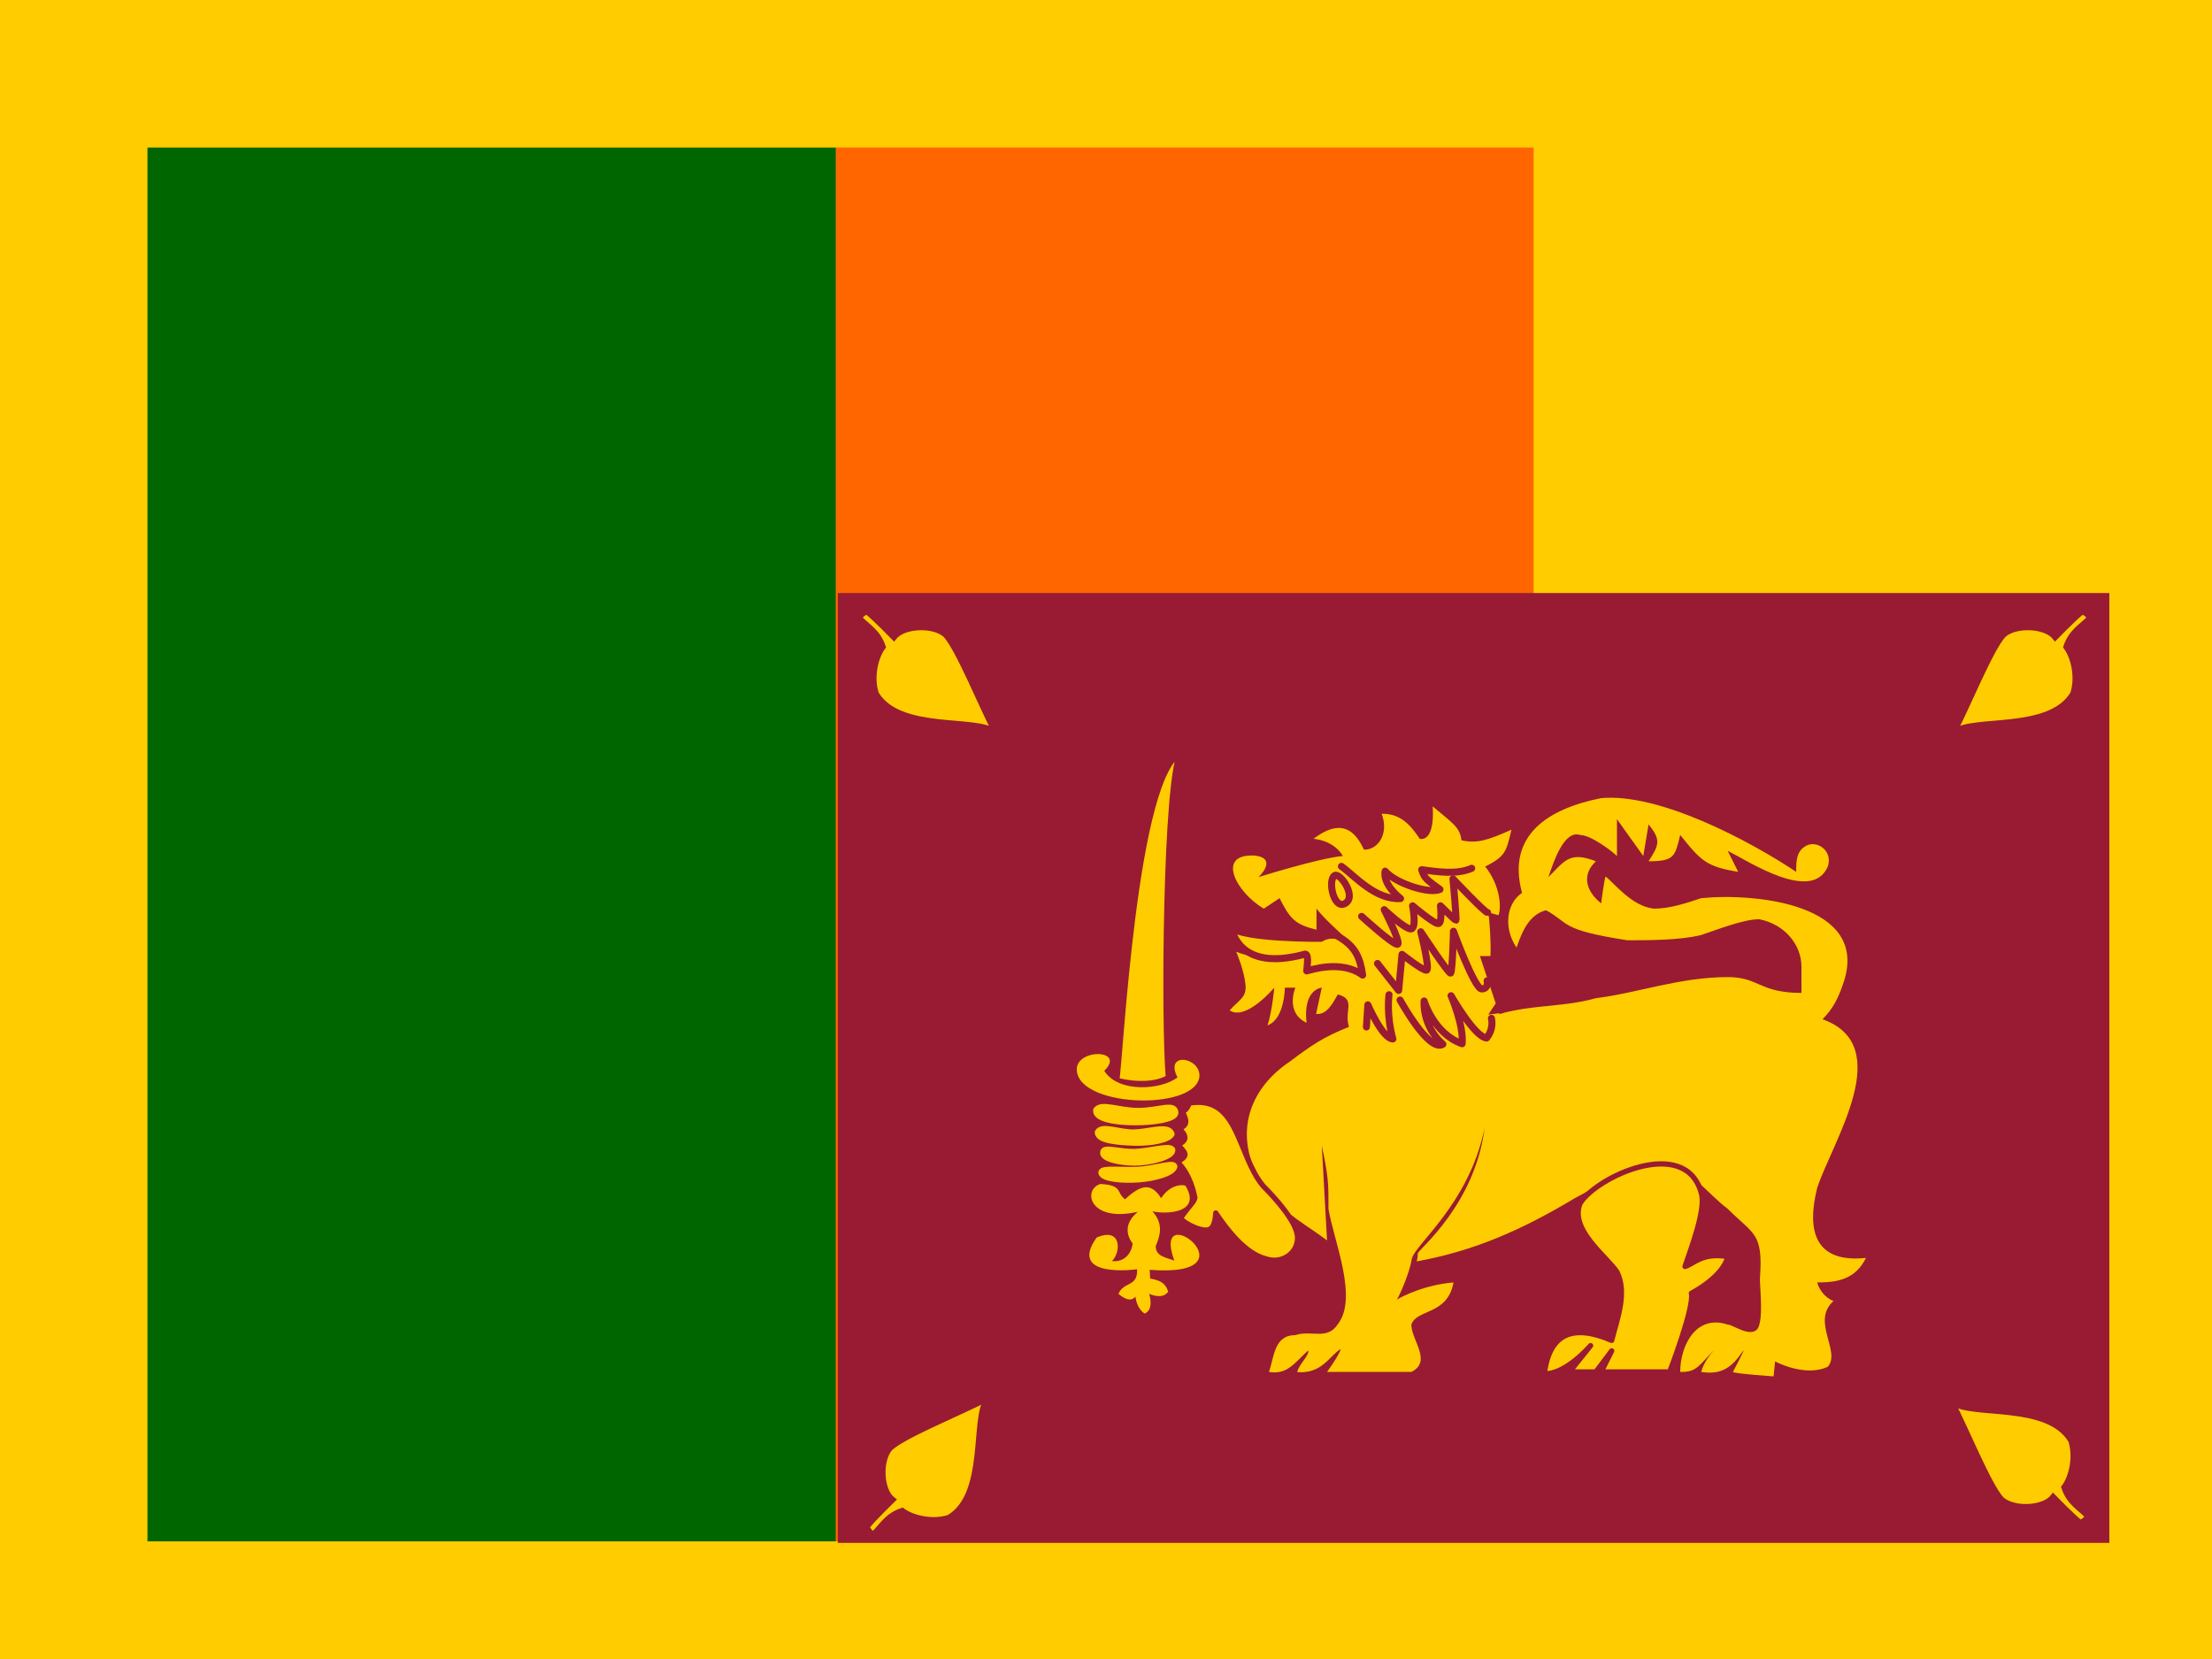
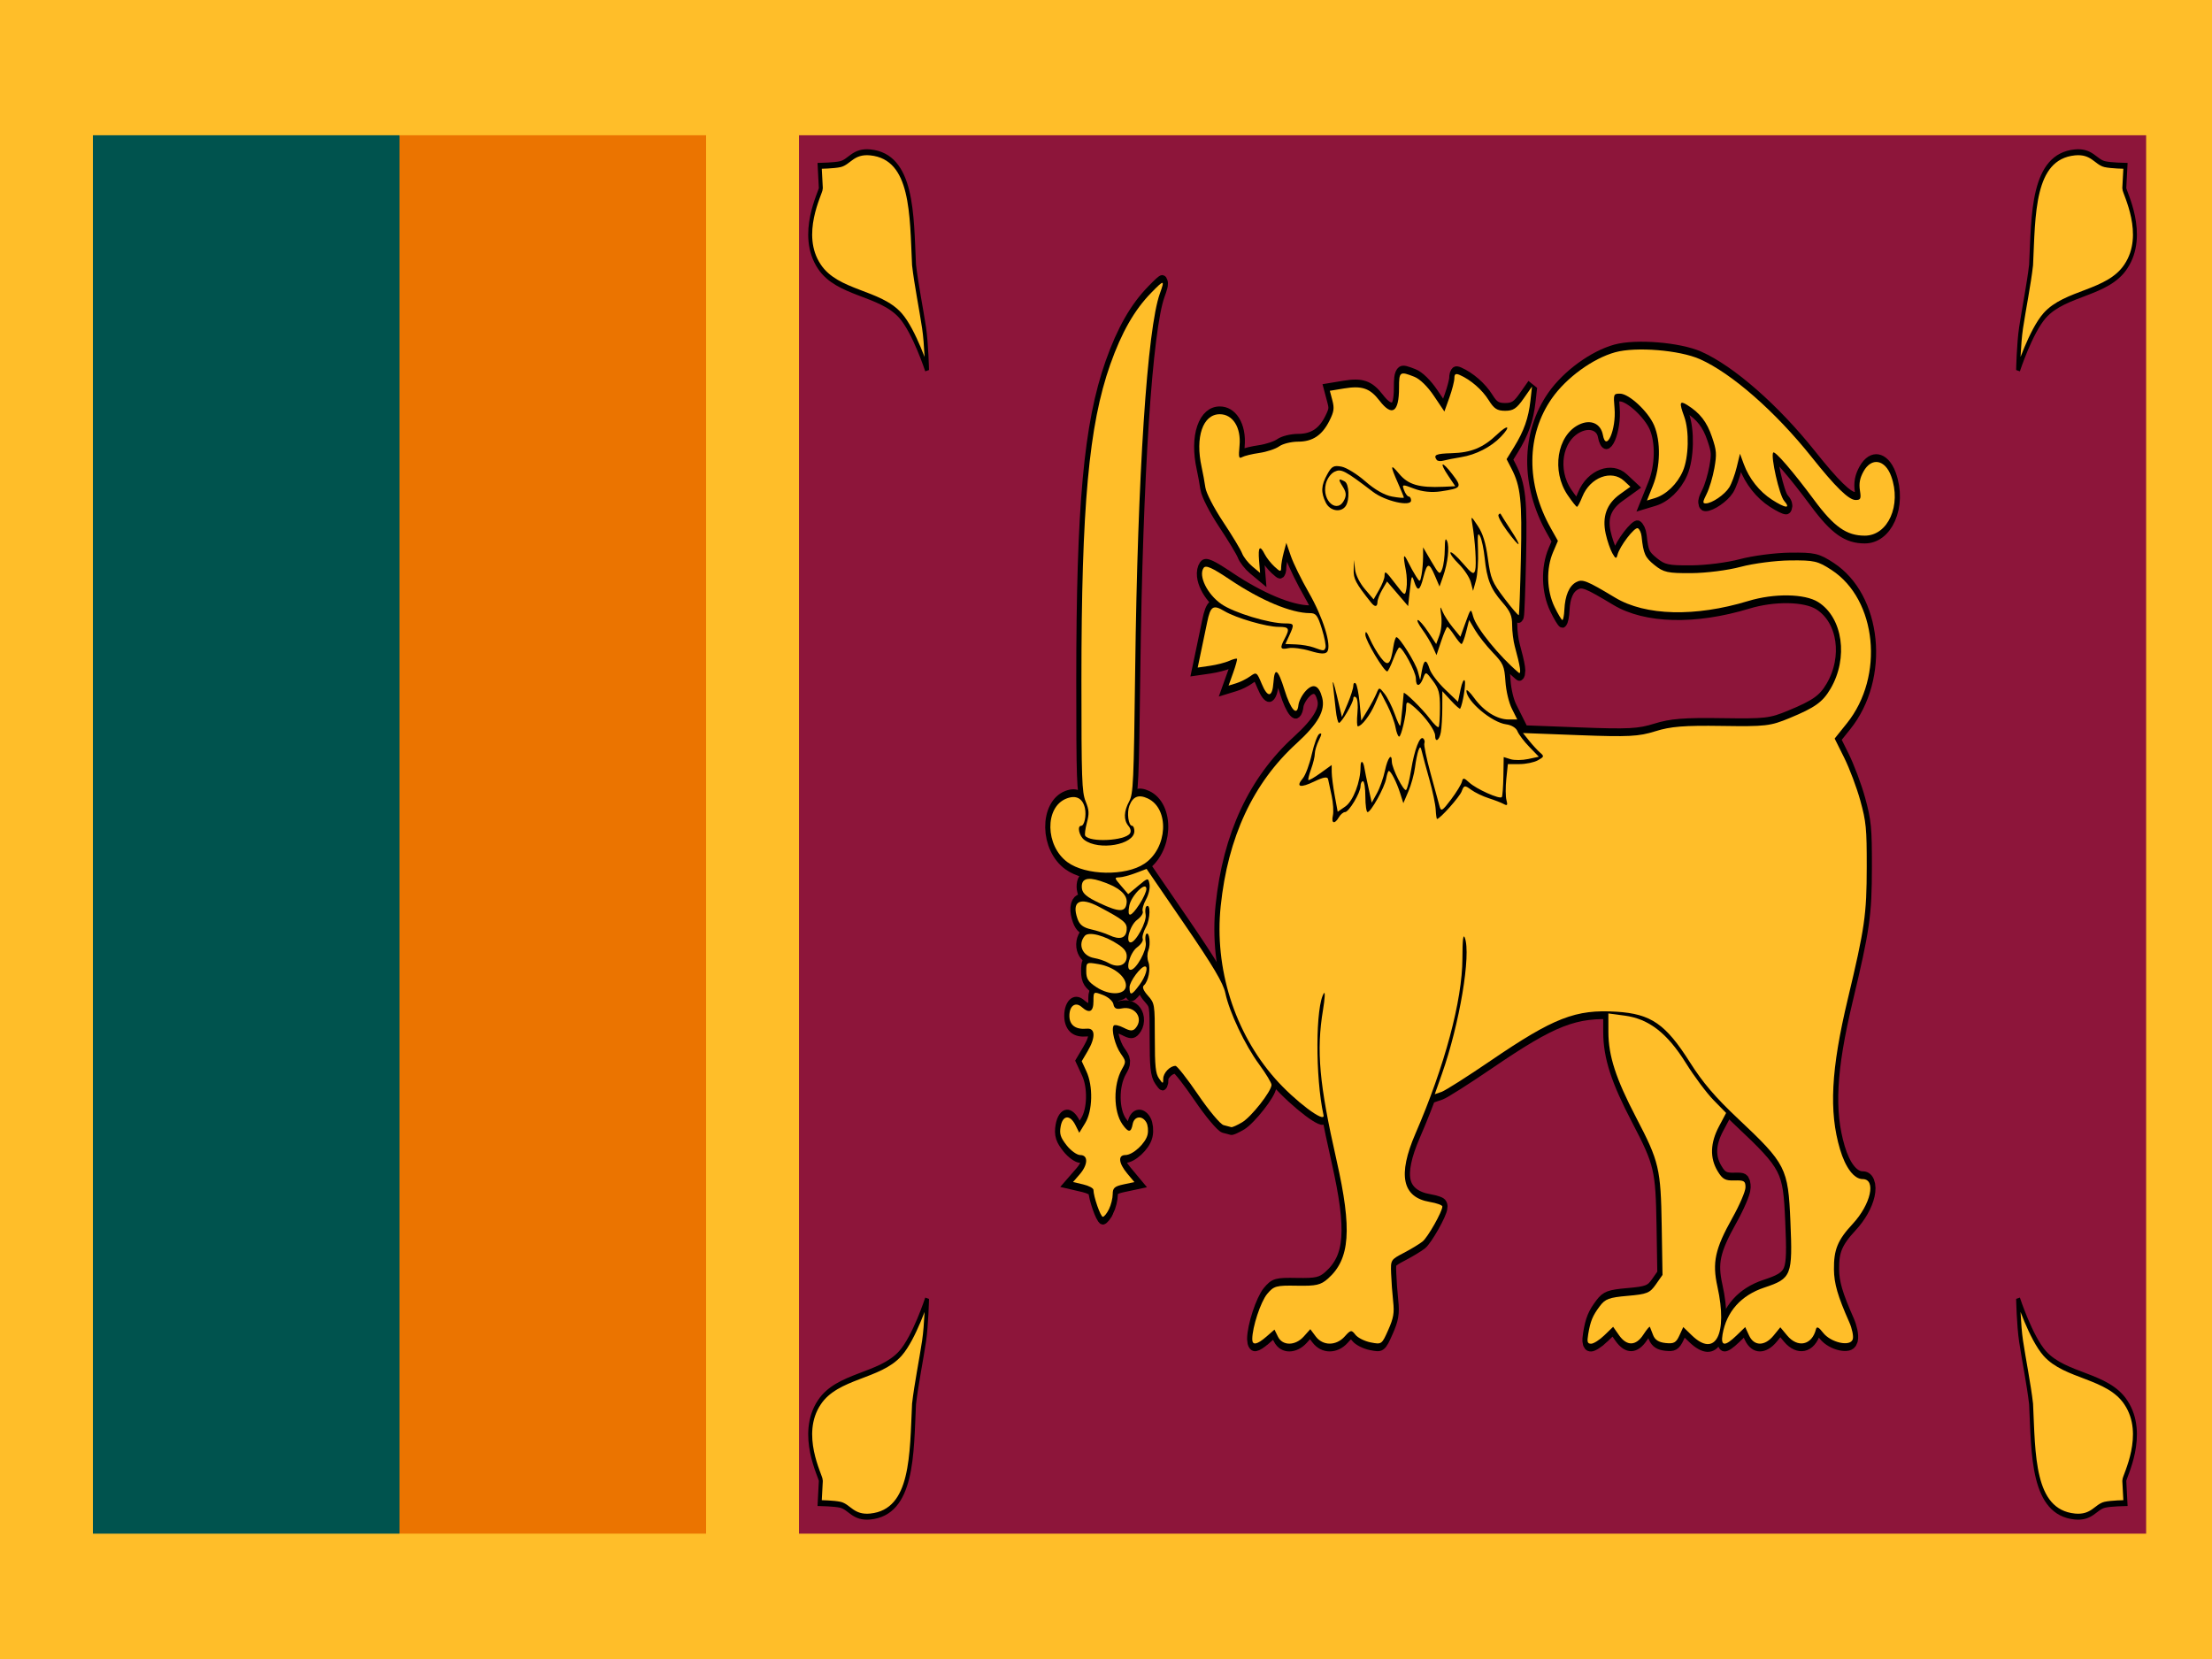
- <svg xmlns="http://www.w3.org/2000/svg" id="svg551" height="480" width="640" version="1.1">
-   <g id="flag">
-     <rect id="rect628" fill-rule="evenodd" height="480" width="640" y="0" x="0" stroke-width="1pt" fill="#fc0" />
-     <rect id="rect626" fill-rule="evenodd" height="403.22" width="202.1" y="42.685" x="241.63" stroke-width="1pt" fill="#f60" />
-     <rect id="rect625" fill-rule="evenodd" height="403.28" width="199.14" y="42.685" x="42.663" stroke-width="1pt" fill="#060" />
-     <g id="g8183" transform="matrix(.64405 0 0 .64405 -21.731 144.1)">
-       <rect id="rect627" fill-rule="evenodd" height="426.71" width="571.23" y="42.671" x="410.1" stroke-width="1pt" fill="#991b33" />
-       <g id="g602" fill="#fc0" transform="matrix(2.3701 0 0 2.3701 0 -.000076422)">
-         <path id="path579" stroke-linejoin="round" d="m267.94 101.34 3.555 0.091s-4.01 3.372-3.099 7.929c4.193-6.197 5.742-5.013 5.742-5.013-1.276 1.367-3.737 3.281-1.823 7.474 1.641-4.284 5.013-7.565 5.013-7.565s-0.912 4.739 1.093 9.114c1.458-4.375 3.919-8.111 3.919-8.111s-0.364 4.739 1.732 6.47c1.64-1.458 2.734-5.195 2.734-5.195s3.099 5.469 5.013 6.289c1.549-3.737 1.549-6.653 1.549-6.653s6.38 4.557 11.483 1.914c-4.557-1.64-6.106-5.468-6.106-5.468s8.294 3.645 11.848 2.005c-3.464-2.644-11.574-6.562-11.574-6.562s6.015 2.187 7.746 1.641c-0.82-1.185-3.463-2.643-3.463-2.643" fill-rule="evenodd" stroke="#991b33" stroke-linecap="round" stroke-width="1pt" />
-         <path id="selection_to_path#1" d="m317.72 56.88c10.99-1 27.97 7.98 36.97 13.97 0-2 0-3.99 1.99-4.99 2-1 5 1 4 3.99-3 6.98-14.99-1-18.98-2.99l2 3.99c-6-1-7-2-10.99-6.99-1 3.99-1 4.99-6 4.99 1.88-2.96 2.51-3.95 0-6.98l-1 5.98-4.99-6.98v6.98c-1-0.99-5-3.99-7-3.99-2.99-1-4.99 4.99-5.99 7.99 3-3 3.99-4.99 8.99-3-2.71 2.56-1.92 5.63 1 7.98 0 0 0.52-4.15 0.84-5.1 1.59 1.19 4.96 5.66 9.15 6.1 3 0 6-1 8.99-1.99 9.99-1 31.97 0.99 26.98 15.96-1 3-2 4.99-4 6.99 13.99 4.99 2 22.95-1 31.93-2 7.98-0.61 14.34 9.24 13.31-1.99 3.99-5.24 4.65-9.24 4.65 0 0 0.5 2.4 3.07 3.53-4.27 3.83 1.48 9.57-1.07 12.44-4.3 2.06-9.99-1-9.99-1l-0.28 2.83s-7.55-0.52-7.71-0.84c0 0 2.15-4.02 1.99-4.1-2 2.99-3.91 4.74-7.99 4.1 0 0 0.32-1.88 2.55-4.26-3.03 3.02-3.36 4.34-6.54 4.26 0-4.99 2.99-10.97 8.99-8.98 1 0 4.15 2.48 5.63 0.88 1.2-1.72 0.49-7.54 0.49-9.54 0.63-8.82-1.13-8.3-6.12-13.29-4-2.99-6.922-7.574-11.912-8.574-5-1-13.068 4.584-17.068 6.574-9.99 5.99-18.98 9.98-29.97 11.98 0 0 0.217-0.51 0.217-1.508 0-0.673 10.787-9.069 12.674-23.81-2.953 14.549-13.441 22.235-13.836 24.938-0.394 2.704-2.536 7.317-2.796 7.619 1.297-0.778 5.458-2.817 10.731-3.249-1.137 6.249-6.99 4.99-7.99 7.98 0 3 4 6.99 0 8.98h-15.98s2.459-3.404 2.576-4.342c-2.151 1.305-3.516 4.73-8.227 4.379 0.172-1.288 2.428-3.305 2.049-4.097-2.695 2.5-3.96 4.607-7.398 4.06 1-2.99 1-6.98 5-6.98 3-1 6 1 7.99-2 4-4.99-0.729-15.906-1.719-21.896 0-4.99 0.015-5.936-1.271-12.024l1 17.96c-4-3-8-4.99-11-8.98-6.99-8.98-4.99-18.96 4-24.95 4-2.99 6.16-4.55 11.16-6.54-1-3 1.42-5.21-2.12-6.14-1.06 1.85-2.1 3.87-4.12 3.7l1.08-4.99s-3.6 0.22-2.89 6.66c-4.14-1.99-2.11-6.66-2.11-6.66h-2s-0.01 5.94-3.27 7.14c0.88-2.79 1.27-7.14 1.27-7.14s-5.35 6.38-8.46 4.31c1.83-2.07 3.25-2.41 3-4.91-0.24-2.49-1.53-5.702-1.764-6.21 1.132 0.547 8.669 2.797 13.396 0.453-0.313 1.562-0.172 3.367-0.172 3.367 4.99-1 5.99-1 10.99 0.99-1-6.98-5-7.98-8.99-12.97v3.99c-4-0.99-5-1.99-7-5.98l-2.99 1.99c-5.27-3.11-9.16-10.49-1.68-10.06 4.46 0.56 0.68 4.08 0.68 4.08s11.44-3.6 15.98-4c0 0-1.32-2.79-5.54-3.27 3.5-2.63 7.02-3.48 9.54 2.06 2.51 0.14 4.85-2.88 3.36-6.8 3.71-0.06 5.54 2.29 7.23 4.76 1.38 0.25 2.77-1.2 2.44-6.16 3.5 2.99 5.22 3.91 5.45 6.43 2.98 0.66 5-0.01 9.49-2.01-0.99 4-0.99 4.99-4.99 6.99 2.82 3.485 3.117 7.691 2.526 9.22-0.979-0.284-1.223-0.348-1.918-0.538 0.217 1.542 0.53 5.783 0.392 8.278h-2s3 8.98 3 8.98l-2 3c6.99-3 13.99-2 20.98-3.99 7.99-1 15.99-4 24.98-4 5.99 0 5.99 3 13.99 3v-4.99c0-3.99-3-7.98-8-8.98-2.99 0-7.99 1.99-10.99 2.99-3.99 1-9.99 1-13.99 1-12.98-2-10.91-3.26-15.44-5.69-2.71 0.72-4.23 3.02-5.58 7.08-2.51-3.68-1.95-8.38 1.04-10.37-2.99-10.98 5-15.97 14.99-17.96z" />
-         <path id="selection_to_path" stroke-linejoin="round" d="m320.72 146.69c-2-3-9-7.99-7-12.98 3-4.99 19.99-12.97 22.98-1.99 1 2.99-2.082 10.927-3.082 13.927 1.513-0.389 3.195-2.713 8.119-1.871-0.917 3.92-6.907 6.943-6.907 6.943 0.608 2.652-4.12 14.921-4.12 14.921h-12.99l2-3.99-3 3.99h-5l4-4.99s-4.731 5.542-8.763 5.321c1-7.98 5.763-9.311 12.763-6.311 1-3.99 2.99-8.98 1-12.97z" stroke="#991b33" />
-         <path id="path577" d="m267.22 71.542c-1.347 0.829-0.247 6.31 1.822 5.377 2.579-1.163-0.799-6.007-1.822-5.377z" fill-rule="evenodd" stroke="#991b33" stroke-width="1pt" />
-         <path id="path578" stroke-linejoin="round" d="m268.49 69.811c2.461 1.732 6.38 6.38 11.21 6.106-3.646-3.008-2.916-5.195-2.916-5.195 1.914 2.278 8.293 4.375 10.389 3.463-2.46-1.823-2.916-2.005-3.463-3.736 2.917 0.365 6.562 1.003 9.478-0.273" fill-rule="evenodd" stroke="#991b33" stroke-linecap="round" stroke-width="1pt" />
-         <path id="path580" stroke-linejoin="round" d="m273.23 100.25 0.273-4.192s2.734 6.379 4.739 6.47c-1.276-4.647-0.729-8.384-0.729-8.384" fill-rule="evenodd" stroke="#991b33" stroke-linecap="round" stroke-width="1pt" />
-         <path id="path581" stroke-linejoin="round" d="m279.61 95.147s5.468 10.025 8.111 8.385c-4.01-3.555-3.554-8.203-3.554-8.203s1.823 6.197 7.2 8.111c0.364-3.463-2.096-9.114-2.096-9.114s4.465 7.838 6.744 8.02c1.458-1.822 0.911-3.736 0.911-3.736" fill-rule="evenodd" stroke="#991b33" stroke-linecap="round" stroke-width="1pt" />
-         <path id="path582" stroke-linejoin="round" d="m275.33 88.221 4.01 5.104 0.638-6.835s3.919 3.099 4.648 3.007-1.094-7.291-1.094-7.291 5.286 8.02 5.651 7.838c0.364-0.182 0.546-7.929 0.546-7.929s4.011 11.028 5.378 10.937c1.367-0.091 1.002-1.549 1.002-1.549" fill-rule="evenodd" stroke="#991b33" stroke-linecap="round" stroke-width="1pt" />
-         <path id="path583" stroke-linejoin="round" d="m272.32 79.289s6.197 5.651 6.835 5.286c0.638-0.365-2.551-6.562-2.551-6.562s3.554 3.372 4.921 3.646 0.456-4.375 0.456-4.375 4.192 3.554 4.921 3.372 0.365-3.372 0.365-3.372 2.734 2.734 2.916 2.734-0.547-7.838-0.547-7.838 6.107 6.471 6.562 6.38" fill-rule="evenodd" stroke="#991b33" stroke-linecap="round" stroke-width="1pt" />
-         <path id="path584" stroke-linejoin="round" d="m247.53 81.294c0.273 0.456 1.288 8.515 13.774 5.234 1.185-0.638 0.664 2.252 0.612 3.099 0.547-0.091 6.498-2.213 10.599 0.794-0.482-3.333-1.381-5.572-4.935-7.486-1.731-0.364-2.995 0.521-2.995 0.521s-15.05 0.117-17.055-2.161z" fill-rule="evenodd" stroke="#991b33" stroke-linecap="round" stroke-width="1pt" />
-         <path id="selection_to_path#2" stroke-linejoin="round" d="m240.72 132.61c-0.207 0.933-0.86 1.202-2.725 3.897 0.829 1.14 4.643 2.922 5.679 1.99 0.933-0.519 1-2.99 1-2.99 2 2.99 5.518 7.705 9.518 8.705 2.99 1 5.99-1 5.99-3.99s-4.518-7.819-6.508-9.809c-5-5.99-4.559-17.303-14.011-15.729-0.049 0.086-0.427 1.373-1.333 1.603 0.759 1.453 1.185 2.681-0.632 3.138 1.413 1.388 1.635 2.396-0.181 3.093 1.099 1.474 2.386 2.015-0.144 3.276 2.647 2.58 3.217 6.376 3.347 6.816" stroke="#991b33" stroke-linecap="round" />
-         <path id="path585" d="m238.26 48.041c-3.005 4.353-3.317 52.233-2.384 61.871-3.005 1.969-8.601 1.14-10.156 0.518 0.726-3.42 3.316-58.969 12.54-62.389z" fill-rule="evenodd" stroke="#991b33" stroke-width="1pt" />
-         <path id="path586" d="m229.76 146.18s-13.266 1.865-7.67-6.01c4.768-2.073 4.664 2.798 2.902 4.456 2.177 0.242 3.628-1.175 3.938-3.317-2.694-3.627 1.14-6.011 0.933-6.011-9.223 2.073-10.467-4.249-7.047-5.285 4.319 0.241 2.937 1.623 4.664 2.902 3.109-2.867 4.975-3.143 6.84-0.207 1.865-2.902 4.56-2.591 4.663-2.28 3.006 5.077-3.627 5.388-6.321 4.766 2.28 2.488 1.347 4.871 0.621 6.634 0.069 1.727 1.383 2.003 3.524 2.694-4.559-12.575 16.064 3.35-4.664 1.762 0.035 0.552 0.07 1.105 0.104 1.658 1.693 0.311 2.867 0.725 3.419 2.487-0.724 0.967-1.864 1.105-3.626 0.415 0 0 1.036 2.902-0.829 3.731-1.555-0.933-1.762-3.213-1.762-3.213-0.864 1.071-2.142 0.379-3.213-0.518 0.968-2.384 3.697-1.245 3.524-4.664z" fill-rule="evenodd" />
-         <path id="path587" d="m218.36 107.84c0.794-3.594 9.154-3.145 5.182 0.725 2.659 4.249 10.812 3.628 13.887 1.244-2.592-4.941 4.457-3.87 4.146-0.104-0.864 6.666-24.113 5.769-23.215-1.865z" fill-rule="evenodd" />
-         <path id="path592" d="m384.27 171.44c2.49 4.66 6.911 15.702 9.36 18.34 2.295 2.052 8.01 1.81 9.77-0.51 0 0 3.66 3.77 5.14 4.91 0.88-0.3 1.42-1.14 1.42-1.14-1.49-1.62-3.52-2.53-4.52-5.53 1.49-1.99 2.31-5.86 1.31-8.86-4.37-7.32-18.91-4.43-22.48-7.21z" stroke="#991b33" />
-         <path id="path593" d="m202.8 44.287c-2.49-4.66-6.911-15.702-9.36-18.34-2.295-2.052-8.01-1.81-9.77 0.51 0 0-3.66-3.77-5.14-4.91-0.88 0.3-1.42 1.14-1.42 1.14 1.49 1.62 3.52 2.53 4.52 5.53-1.49 1.99-2.31 5.86-1.31 8.86 4.37 7.32 18.91 4.43 22.48 7.21z" stroke="#991b33" />
-         <path id="path594" d="m201.32 170.73c-4.66 2.49-15.702 6.911-18.34 9.36-2.052 2.295-1.81 8.01 0.51 9.77 0 0-3.77 3.66-4.91 5.14 0.3 0.88 1.14 1.42 1.14 1.42 1.62-1.49 2.53-3.52 5.53-4.52 1.99 1.49 5.86 2.31 8.86 1.31 7.32-4.37 4.43-18.91 7.21-22.48z" stroke="#991b33" />
-         <path id="path595" d="m384.65 44.286c2.49-4.66 6.911-15.702 9.36-18.34 2.295-2.052 8.01-1.81 9.77 0.51 0 0 3.66-3.77 5.14-4.91 0.88 0.3 1.42 1.14 1.42 1.14-1.49 1.62-3.52 2.53-4.52 5.53 1.49 1.99 2.31 5.86 1.31 8.86-4.37 7.32-18.91 4.43-22.48 7.21z" stroke="#991b33" />
-         <path id="path596" stroke-linejoin="round" d="m222.1 116.03c-0.196 1.518 3.427 2.179 7.141 2.197 3.714 0.019 7.521-0.605 7.692-1.658 0.049-1.885-3.243-0.282-6.988-0.313-3.745-0.03-6.866-1.499-7.845-0.226z" fill-rule="evenodd" stroke="#fc0" stroke-width="1pt" />
-         <path id="path597" stroke-linejoin="round" d="m222.4 120.24c0.048 1.42 3.647 1.762 6.829 1.86 3.183 0.098 6.389-0.538 6.976-1.566-0.564-1.616-4.1-0.269-6.977-0.196-2.876 0.074-6.07-1.42-6.828-0.098z" fill-rule="evenodd" stroke="#fc0" stroke-width="1pt" />
-         <path id="path598" stroke-linejoin="round" d="m223.43 124.01c-0.245 1.077 2.925 1.848 5.844 1.866s7.056-1.108 7.08-2.258c-0.171-0.905-4.259 0.318-7.006 0.41-2.748 0.092-5.918-0.997-5.918-0.018z" fill-rule="evenodd" stroke="#fc0" stroke-width="1pt" />
-         <path id="path599" stroke-linejoin="round" d="m223.08 127.88c0.245 1.052 3.844 1.408 7.007 1.169 3.164-0.238 6.382-1.218 6.651-2.344-0.146-0.71-3.781 0.551-6.792 0.704s-6.915-0.362-6.866 0.471z" fill-rule="evenodd" stroke="#fc0" stroke-width="1pt" />
-       </g>
+ <svg xmlns="http://www.w3.org/2000/svg" xmlns:xlink="http://www.w3.org/1999/xlink" width="640" height="480" id="svg2" version="1.1">
+   <defs id="defs60" />
+   <g id="g3390" transform="matrix(0.5376131,0,0,0.8092009,0,95.77937)">
+     <rect style="fill:#ffbe29" y="-120" x="0" id="rect4" height="600" width="1200" />
+     <path style="fill:#eb7400" id="path6" d="m 50,180 165,-250 165,0 0,500 -165,0 z" />
+     <rect style="fill:#00534e" id="rect8" y="-70" x="50" height="500" width="165" />
+     <rect style="fill:#8d153a" id="rect10" y="-70" x="430" height="500" width="725" />
+     <path style="fill:#ffbe29;stroke:#000000;stroke-width:2.126" d="m 1086.1,346.06 c 0,0 6.798,13.841 14.309,19.48 11.128,8.356 33.945,7.752 43.629,17.5 11.604,11.495 -0.9,26.682 -0.796,28 l 0.636,8.021 c 0,0 -7.824,0.094 -11.119,0.608 -4.954,0.772 -6.886,4.803 -16.109,4.205 -23.189,-1.505 -22.254,-22.397 -23.566,-40.25 -1.165,-6.798 -3.859,-15.662 -5.391,-22.458 -1.313,-5.828 -1.593,-15.105 -1.593,-15.105 z" id="leaf" />
+     <use height="100%" width="100%" y="0" x="0" id="use13" transform="matrix(-1,0,0,1,1585,0)" xlink:href="#leaf" />
+     <use height="100%" width="100%" y="0" x="0" id="use15" transform="matrix(1,0,0,-1,0,360)" xlink:href="#leaf" />
+     <use height="100%" width="100%" y="0" x="0" id="use17" transform="matrix(-1,0,0,-1,1585,360)" xlink:href="#leaf" />
+     <use height="100%" width="100%" y="0" x="0" style="stroke:#000000;stroke-width:5.56" id="use19" xlink:href="#lion" />
+     <g transform="translate(0,-120)" style="fill:#ffbe29" id="lion">
+       <path id="path22" d="m 681.54,479.56 4.359,-2.517 1.865,2.522 c 2.485,3.36 9.36,3.321 13.921,-0.077 l 3.488,-2.599 2.921,2.599 c 3.84,3.417 11.012,3.421 15.591,0.012 3.206,-2.388 3.653,-2.436 5.773,-0.619 1.264,1.083 4.97,2.316 8.237,2.74 5.883,0.764 5.972,0.722 9.414,-4.442 2.883,-4.324 3.333,-6.075 2.646,-10.269 -0.456,-2.781 -0.947,-7.256 -1.091,-9.945 -0.261,-4.869 -0.233,-4.9 6.86,-7.37 3.917,-1.364 8.451,-3.193 10.076,-4.065 2.833,-1.52 10.643,-10.699 10.643,-12.508 0,-0.479 -3.051,-1.214 -6.78,-1.632 -14.833,-1.664 -17.345,-9.629 -7.702,-24.423 15.725,-24.128 25.215,-47.625 25.278,-62.593 0.029,-6.691 0.409,-8.937 1.269,-7.482 3.514,5.946 -2.781,30.877 -12.316,48.78 l -3.839,7.209 3.663,-0.843 c 2.015,-0.464 13.861,-5.462 26.325,-11.107 34.115,-15.451 45.833,-18.479 67.911,-17.549 18.497,0.779 26.374,4.393 39.434,18.09 6.918,7.256 13.583,12.449 25.775,20.08 25.975,16.259 27.058,17.667 28.293,36.788 1.252,19.373 0.629,20.424 -14.024,23.661 -12.524,2.767 -20.375,8.605 -22.481,16.717 -1.125,4.332 1.242,4.457 7.556,0.398 l 4.628,-2.974 2.058,2.974 c 2.705,3.91 8.455,3.926 13.23,0.036 l 3.607,-2.938 3.687,2.938 c 5.729,4.565 13.347,3.458 15.497,-2.252 0.413,-1.097 1.516,-0.746 3.75,1.195 4.185,3.637 14.914,5.198 16.072,2.338 0.442,-1.091 -0.398,-3.786 -1.867,-5.989 -6.242,-9.36 -8.194,-13.823 -8.276,-18.918 -0.113,-7.086 2.001,-10.505 10.061,-16.268 9.791,-7.001 12.816,-16.033 5.371,-16.033 -4.597,0 -9.232,-4.063 -12.187,-10.686 -6.008,-13.461 -4.83,-28.552 4.187,-53.657 9.159,-25.5 10.175,-30.202 10.211,-47.256 0.03,-13.789 -0.318,-16.174 -3.455,-23.734 -1.918,-4.622 -5.81,-11.505 -8.649,-15.294 l -5.161,-6.89 6.627,-5.49 c 20.234,-16.763 16.095,-44.198 -8.263,-54.769 -7.452,-3.234 -9.313,-3.519 -22.372,-3.432 -7.834,0.053 -19.78,1.084 -26.546,2.291 -6.899,1.231 -18.575,2.22 -26.585,2.253 -12.725,0.051 -14.885,-0.262 -19.789,-2.873 -5.113,-2.722 -5.99,-4.014 -6.991,-10.305 -0.206,-1.293 -1.11,-2.583 -2.009,-2.867 -1.739,-0.548 -9.771,6.422 -10.958,9.51 -0.585,1.524 -1.063,1.418 -2.781,-0.613 -1.141,-1.349 -2.733,-4.449 -3.539,-6.888 -2.027,-6.135 0.462,-10.735 7.674,-14.181 l 5.595,-2.674 -3.299,-2.047 c -6.808,-4.225 -18.385,-1.335 -22.572,5.635 -1.184,1.972 -2.476,3.588 -2.871,3.592 -0.394,0.003 -2.646,-1.877 -5.003,-4.179 -8.79,-8.589 -5.767,-21.297 5.991,-25.177 6.27,-2.069 11.818,-0.491 12.972,3.69 1.762,6.383 7.241,-2.007 6.258,-9.584 -0.653,-5.037 -0.555,-5.212 2.93,-5.212 4.847,0 15.165,6.362 18.356,11.319 3.706,5.757 3.437,14.823 -0.642,21.58 l -3.203,5.306 4.189,-0.839 c 6.143,-1.23 12.112,-5.045 15.131,-9.672 3.192,-4.891 3.535,-14.416 0.705,-19.555 -2.743,-4.981 -2.428,-5.772 1.627,-4.088 6.897,2.863 10.584,6.02 13.35,11.431 2.491,4.873 2.63,6.084 1.281,11.156 -0.832,3.129 -2.683,7.246 -4.114,9.149 -2.227,2.963 -2.303,3.459 -0.529,3.459 3.305,0 10.206,-3.128 12.658,-5.737 1.238,-1.318 3.044,-4.564 4.012,-7.213 l 1.761,-4.816 2.023,3.671 c 2.861,5.191 8.422,9.863 15.204,12.77 7.293,3.127 10.33,3.303 6.516,0.378 -2.572,-1.972 -7.311,-15.878 -5.875,-17.238 0.845,-0.8 10.747,6.819 22.053,16.968 10.695,9.601 17.415,12.746 27.238,12.746 12.548,8e-5 19.854,-10.923 14.214,-21.251 -3.288,-6.022 -10.613,-6.858 -14.896,-1.701 -1.97,2.371 -2.51,4.258 -1.933,6.745 0.707,3.047 0.431,3.453 -2.345,3.453 -3.647,0 -10.837,-4.666 -23.606,-15.321 -19.471,-16.248 -43.13,-30.02 -60.214,-35.05 -10.963,-3.228 -34.383,-4.488 -45.528,-2.449 -12.062,2.207 -26.329,9.11 -34.101,16.499 -13.772,13.094 -13.991,30.518 -0.581,46.385 l 3.841,4.545 -2.6,4.039 c -3.783,5.877 -3.459,13.785 0.803,19.61 1.877,2.566 3.771,4.664 4.208,4.662 0.437,-0.001 0.917,-1.651 1.065,-3.665 0.376,-5.097 2.564,-8.511 6.318,-9.863 3.382,-1.218 5.568,-0.643 21.051,5.538 16.289,6.502 43.077,6.948 71.561,1.194 13.964,-2.821 30.43,-2.655 37.674,0.38 13.279,5.563 16.357,20.036 6.596,31.022 -4.226,4.756 -8.301,6.693 -21.983,10.448 -10.412,2.857 -12.878,3.047 -36.543,2.811 -20.218,-0.202 -27.484,0.186 -35.737,1.91 -8.96,1.871 -14.471,2.059 -40.79,1.396 l -30.431,-0.767 3.375,2.794 c 1.856,1.537 4.478,3.428 5.827,4.202 2.295,1.317 2.219,1.494 -1.193,2.759 -2.005,0.743 -6.455,1.352 -9.889,1.352 l -6.243,0 -0.84,5.306 c -0.462,2.918 -0.427,6.325 0.078,7.571 0.745,1.838 0.467,2.102 -1.47,1.398 -1.313,-0.477 -4.97,-1.416 -8.127,-2.086 -3.156,-0.67 -7.405,-2.034 -9.442,-3.032 -3.425,-1.677 -3.805,-1.632 -5.067,0.6 -1.126,1.994 -11.702,9.864 -13.254,9.864 -0.25,0 -0.574,-1.518 -0.718,-3.373 -0.145,-1.855 -1.67,-6.684 -3.39,-10.731 -1.72,-4.047 -3.516,-8.462 -3.991,-9.811 -0.717,-2.035 -1.041,-2.139 -1.906,-0.613 -0.573,1.012 -1.41,3.771 -1.859,6.132 -0.449,2.361 -2.043,6.196 -3.541,8.522 l -2.724,4.23 -1.737,-3.617 c -1.865,-3.883 -4.962,-7.909 -6.082,-7.909 -0.378,0 -1.023,1.242 -1.432,2.759 -0.855,3.169 -8.197,11.957 -9.99,11.957 -0.66,0 -1.201,-2.483 -1.201,-5.519 0,-3.035 -0.583,-5.519 -1.295,-5.519 -0.712,0 -1.295,0.785 -1.295,1.745 0,2.333 -6.271,9.292 -8.374,9.292 -0.918,0 -2.394,0.828 -3.281,1.839 -2.312,2.638 -4.203,2.268 -3.231,-0.632 0.456,-1.36 0.159,-4.533 -0.658,-7.052 -0.818,-2.519 -1.688,-5.2 -1.933,-5.957 -0.309,-0.954 -2.556,-0.701 -7.312,0.824 -7.685,2.464 -10.261,2.028 -6.309,-1.068 1.445,-1.132 3.643,-5.051 4.884,-8.711 1.241,-3.659 3.073,-6.906 4.07,-7.215 1.396,-0.433 1.322,0.102 -0.324,2.327 -1.175,1.589 -2.14,3.732 -2.145,4.762 0,1.03 -0.889,3.473 -1.966,5.428 -1.077,1.955 -1.753,3.748 -1.504,3.985 0.249,0.236 3.174,-0.875 6.498,-2.468 l 6.044,-2.898 0.025,2.592 c 0.014,1.426 0.742,5.188 1.619,8.359 l 1.594,5.767 4.114,-1.891 c 4.205,-1.933 8.187,-8.822 8.187,-14.164 0,-2.641 1.513,-2.235 2.132,0.571 0.182,0.824 1.131,3.915 2.11,6.869 l 1.78,5.372 2.817,-3.392 c 1.549,-1.865 3.492,-5.524 4.316,-8.131 1.431,-4.525 3.679,-6.471 3.679,-3.184 0,2.368 6.462,10.861 7.709,10.131 0.603,-0.353 1.802,-3.54 2.666,-7.083 1.797,-7.369 4.695,-12.38 6.537,-11.302 0.693,0.405 0.962,1.192 0.599,1.748 -0.363,0.556 1.125,5.347 3.308,10.646 2.182,5.299 4.373,10.634 4.869,11.856 0.797,1.963 1.517,1.678 6.195,-2.453 2.911,-2.571 5.553,-5.449 5.871,-6.395 0.481,-1.431 1.13,-1.379 3.852,0.311 3.807,2.362 16.605,6.168 17.593,5.232 0.37,-0.351 0.75,-3.712 0.844,-7.469 l 0.17,-6.832 3.68,0.763 c 2.024,0.42 6.28,0.394 9.458,-0.058 l 5.778,-0.821 -5.149,-3.533 c -2.832,-1.943 -5.696,-4.457 -6.364,-5.588 -0.711,-1.204 -3.232,-2.226 -6.087,-2.469 -7.715,-0.656 -21.388,-8.324 -21.388,-11.996 0,-0.689 1.894,0.483 4.208,2.604 5.135,4.707 12.269,7.661 18.499,7.661 l 4.662,0 -2.884,-3.836 c -1.657,-2.203 -3.143,-6.383 -3.491,-9.822 -0.556,-5.481 -1.135,-6.353 -6.858,-10.331 -3.438,-2.39 -7.696,-5.972 -9.462,-7.96 l -3.212,-3.615 -1.639,4.292 c -0.901,2.361 -2.003,4.292 -2.448,4.292 -0.445,0 -2.178,-1.38 -3.85,-3.066 -1.673,-1.686 -3.377,-3.06 -3.787,-3.052 -0.41,0.007 -1.892,2.279 -3.293,5.047 l -2.547,5.033 -1.968,-2.901 c -1.083,-1.596 -3.64,-4.419 -5.683,-6.274 -2.043,-1.855 -3.117,-3.373 -2.388,-3.373 0.73,0 3.251,1.932 5.603,4.294 l 4.277,4.294 1.74,-3.146 c 1.033,-1.867 1.42,-4.735 0.952,-7.053 -0.682,-3.38 -0.586,-3.576 0.71,-1.455 0.824,1.349 3.326,3.935 5.56,5.747 l 4.062,3.295 2.803,-5.134 c 2.789,-5.109 2.809,-5.119 4.078,-2.068 1.697,4.08 13.98,14.149 24.437,20.032 1.612,0.907 0.932,-2.211 -2.044,-9.381 -0.788,-1.899 -1.433,-5.322 -1.433,-7.607 0,-3.39 -0.978,-4.899 -5.314,-8.198 -6.259,-4.763 -8.284,-8.15 -9.463,-15.835 -0.478,-3.113 -1.573,-6.575 -2.434,-7.694 -1.277,-1.66 -1.488,-0.731 -1.147,5.046 0.23,3.894 -0.276,8.736 -1.126,10.759 l -1.544,3.679 -1.194,-3.066 c -0.657,-1.686 -3.561,-4.619 -6.454,-6.517 -2.893,-1.898 -4.923,-3.769 -4.512,-4.159 0.411,-0.39 3.387,1.34 6.613,3.844 4.915,3.814 5.997,4.227 6.678,2.547 0.8,-1.974 -0.001,-10.562 -1.546,-16.563 -0.771,-2.997 -0.704,-2.981 2.993,0.716 2.727,2.726 4.234,5.978 5.402,11.65 1.484,7.207 2.232,8.407 8.896,14.258 4.002,3.514 7.484,6.191 7.739,5.95 0.255,-0.241 0.76,-9.331 1.122,-20.199 0.695,-20.841 -0.091,-25.8 -5.11,-32.239 l -2.579,-3.308 4.054,-4.373 c 5.289,-5.705 7.717,-10.277 8.77,-16.515 l 0.857,-5.075 -4.575,4.333 c -3.746,3.548 -5.535,4.333 -9.874,4.333 -4.296,0 -5.975,-0.72 -8.87,-3.805 -3.474,-3.702 -9.63,-7.263 -15.549,-8.997 -2.187,-0.64 -2.914,-0.361 -2.914,1.118 0,1.084 -1.208,4.213 -2.684,6.954 l -2.684,4.983 -5.624,-5.559 c -3.45,-3.41 -7.544,-6.064 -10.589,-6.864 -7.781,-2.046 -8.202,-1.843 -8.202,3.954 0,8.793 -3.754,10.431 -10.511,4.587 -5.151,-4.455 -9.424,-5.424 -19.191,-4.351 l -7.543,0.829 1.357,3.405 c 1.134,2.845 0.878,4.043 -1.551,7.273 -3.94,5.24 -9.062,7.51 -16.948,7.51 -3.632,0 -8.177,0.752 -10.1,1.67 -1.923,0.919 -6.702,1.977 -10.619,2.352 -3.917,0.375 -8.092,1.044 -9.278,1.487 -1.855,0.693 -2.059,0.122 -1.461,-4.098 0.915,-6.458 -3.596,-11.222 -10.627,-11.222 -9.122,0 -13.329,8.159 -9.757,18.922 0.687,2.071 1.587,5.338 1.999,7.259 0.427,1.993 4.536,7.282 9.569,12.318 4.851,4.854 9.435,9.904 10.188,11.223 0.753,1.319 3.241,3.436 5.529,4.704 l 4.161,2.306 -0.549,-4.452 c -0.603,-4.893 0.463,-5.66 3.066,-2.208 0.931,1.234 3.295,3.229 5.253,4.433 3.085,1.897 3.561,1.935 3.561,0.288 0,-1.045 0.629,-3.454 1.398,-5.353 l 1.398,-3.452 2.425,4.697 c 1.334,2.583 5.671,8.455 9.639,13.048 7.699,8.912 12.389,18.871 9.968,21.163 -0.982,0.93 -3.636,0.858 -9.138,-0.248 -4.265,-0.857 -9.539,-1.31 -11.722,-1.007 -4.457,0.62 -4.808,0.044 -2.067,-3.388 2.893,-3.623 2.433,-4.22 -3.251,-4.22 -6.576,0 -22.901,-3.152 -29.168,-5.632 -6.093,-2.411 -7.499,-1.811 -9.293,3.969 -0.807,2.601 -2.285,7.314 -3.284,10.474 l -1.817,5.744 6.593,-0.635 c 3.626,-0.349 8.29,-1.143 10.364,-1.764 2.074,-0.621 3.959,-0.951 4.189,-0.734 0.23,0.218 -0.695,2.462 -2.054,4.988 l -2.472,4.592 4.11,-0.838 c 2.261,-0.461 5.662,-1.589 7.558,-2.506 3.3,-1.596 3.565,-1.48 6.168,2.697 3.201,5.138 5.761,4.926 6.329,-0.522 0.587,-5.633 2.44,-4.799 5.926,2.664 3.352,7.177 6.838,9.711 7.508,5.457 0.222,-1.413 2.028,-3.712 4.012,-5.11 4.014,-2.828 7.038,-1.979 8.772,2.46 1.795,4.596 -2.208,9.332 -13.853,16.391 -23.327,14.14 -36.886,33.479 -40.757,58.128 -3.491,22.233 7.413,45.207 29.29,61.708 10.469,7.897 27.1,16.231 26.043,13.051 -4.488,-13.505 -4.34,-39.274 0.25,-43.621 0.689,-0.652 0.452,2.036 -0.527,5.975 -3.645,14.672 -2.062,26.363 7.282,53.763 8.451,24.782 7.281,35.373 -4.679,42.374 -3.841,2.248 -6.315,2.619 -16.643,2.494 -11.207,-0.136 -12.428,0.089 -16.026,2.956 -3.488,2.78 -8.011,11.906 -8.011,16.165 0,2.307 2.562,2.002 7.597,-0.905 z" />
+       <path id="path24" d="m 863.45,479.06 4.701,-3.021 3.19,3.021 c 4.18,3.958 9.076,3.87 13.094,-0.237 1.754,-1.792 3.328,-3.034 3.499,-2.759 0.171,0.274 0.953,1.603 1.738,2.951 0.993,1.708 3.036,2.566 6.722,2.826 4.442,0.313 5.634,-0.117 7.399,-2.667 l 2.104,-3.041 4.628,2.974 c 12.669,8.143 19.42,-0.4 13.758,-17.411 -2.879,-8.649 -1.296,-13.512 7.983,-24.521 3.913,-4.642 7.118,-9.597 7.122,-11.011 0,-2.254 -0.724,-2.556 -5.931,-2.453 -4.983,0.099 -6.441,-0.436 -9.064,-3.323 -4.266,-4.697 -4.013,-10.075 0.756,-16.044 l 3.81,-4.768 -6.76,-4.587 c -3.718,-2.523 -10.422,-8.492 -14.899,-13.265 -10.054,-10.719 -19.939,-15.802 -32.975,-16.955 l -8.74,-0.773 0.013,6.616 c 0.017,8.517 4.014,16.71 14.924,30.588 12.405,15.779 13.271,18.222 13.774,38.846 l 0.425,17.442 -3.59,3.406 c -3.244,3.077 -4.706,3.47 -15.173,4.074 -9.964,0.575 -12.058,1.089 -14.982,3.679 -3.884,3.44 -5.045,5.312 -6.244,10.063 -0.699,2.769 -0.416,3.373 1.583,3.373 1.339,0 4.549,-1.36 7.135,-3.021 z" />
+       <path id="path26" d="m 596.82,433.98 c 1.109,-1.499 2.016,-3.92 2.016,-5.379 0,-2.205 0.985,-2.794 5.831,-3.482 l 5.831,-0.828 -3.889,-3.099 c -4.62,-3.682 -5.048,-6.558 -0.975,-6.565 4.056,0 10.925,-4.212 11.969,-7.328 0.485,-1.448 0.18,-3.383 -0.69,-4.377 -2.274,-2.595 -6.549,-2.203 -7.343,0.672 -0.853,3.091 -2.282,3.099 -5.522,0.031 -4.873,-4.615 -4.983,-14.169 -0.226,-19.732 2.242,-2.622 2.222,-2.794 -0.636,-5.5 -3.075,-2.912 -5.27,-8.675 -3.826,-10.043 0.46,-0.435 2.889,-0.088 5.398,0.771 3.566,1.221 4.973,1.24 6.442,0.085 4.45,-3.497 -0.371,-7.994 -7.507,-7.003 -2.872,0.399 -4.058,0 -4.471,-1.49 -0.312,-1.13 -2.824,-2.605 -5.654,-3.32 -5.057,-1.278 -5.093,-1.263 -5.093,2.221 0,3.818 -2.179,4.538 -6.321,2.089 -3.365,-1.99 -6.629,-0.445 -6.629,3.138 0,3.343 3.362,4.992 9.388,4.604 4.622,-0.298 4.794,3.139 0.404,8.08 l -3.157,3.553 2.501,3.593 c 3.704,5.321 3.392,14.158 -0.654,18.547 l -3.172,3.441 -2.081,-2.759 c -2.892,-3.835 -6.848,-3.578 -7.932,0.515 -0.71,2.68 -0.123,3.905 3.233,6.745 2.256,1.909 5.548,3.47 7.318,3.47 4.378,0 4.207,3.443 -0.344,6.922 l -3.561,2.722 5.503,0.854 c 3.027,0.47 5.503,1.353 5.503,1.963 0,2.339 3.814,9.615 5.04,9.615 0.708,0 2.195,-1.226 3.303,-2.726 z" />
+       <path id="path28" d="m 668.48,402.92 c 5,-1.971 15.821,-11.134 15.821,-13.398 0,-0.712 -2.987,-3.997 -6.637,-7.3 -7.682,-6.951 -16.039,-18.657 -18.204,-25.501 -1.129,-3.569 -6.584,-9.678 -21.951,-24.581 l -20.448,-19.832 -5.893,1.493 c -3.241,0.821 -7.196,1.513 -8.789,1.537 -2.744,0.042 -2.694,0.199 0.954,3.023 l 3.849,2.979 5.396,-2.995 c 5.23,-2.903 5.417,-2.921 6.061,-0.585 0.378,1.368 -0.437,3.738 -1.883,5.479 -1.402,1.688 -2.2,3.602 -1.775,4.255 0.426,0.652 -0.921,2.016 -2.993,3.031 -3.84,1.881 -6.505,8.071 -3.475,8.071 2.726,0 8.737,-7.417 8.045,-9.926 -0.355,-1.285 -0.183,-2.606 0.381,-2.936 2.341,-1.37 2.195,4.453 -0.184,7.317 -1.402,1.688 -2.2,3.602 -1.775,4.255 0.426,0.652 -0.921,2.016 -2.993,3.031 -3.815,1.868 -6.507,8.071 -3.503,8.071 2.944,0 8.857,-7.088 8.124,-9.739 -0.383,-1.387 -0.235,-2.793 0.33,-3.123 1.577,-0.923 2.428,3.674 1.096,5.926 -0.713,1.207 -0.707,2.854 0.017,4.16 1.31,2.366 -0.018,6.911 -2.432,8.323 -1.034,0.605 -0.334,1.794 2.175,3.688 3.631,2.742 3.701,3.03 3.701,15.13 0,10.112 0.408,12.722 2.266,14.482 2.085,1.975 2.266,1.982 2.266,0.088 0,-2.069 3.632,-4.598 6.603,-4.598 0.876,0 6.352,4.64 12.167,10.312 5.851,5.706 11.973,10.561 13.707,10.87 1.723,0.307 3.589,0.634 4.146,0.726 0.557,0.092 3.179,-0.687 5.827,-1.731 z" />
+       <path id="path30" d="m 605.96,354 c 0,-3.26 -6.724,-6.739 -14.767,-7.641 -6.493,-0.728 -6.6,-0.687 -6.6,2.557 0,2.685 1.021,3.741 5.503,5.693 7.202,3.136 15.863,2.804 15.863,-0.608 z" />
+       <path id="path32" d="m 613.33,353.7 c 3.28,-2.976 4.834,-6.516 2.861,-6.516 -2.269,0 -8.293,5.405 -8.293,7.442 0,3.179 1.119,2.988 5.432,-0.926 z" />
+       <path id="path34" d="m 606.34,344.06 c 0.278,-1.839 -0.86,-3.067 -4.27,-4.607 -7.356,-3.322 -16.15,-4.861 -18.268,-3.196 -3.901,3.066 -1.302,7.183 5.003,7.923 2.538,0.298 5.98,1.072 7.648,1.72 4.846,1.882 9.454,1.024 9.887,-1.841 z" />
+       <path id="path36" d="m 606.34,334.21 c 0.396,-2.624 -1.282,-3.563 -14.978,-8.383 -10.225,-3.599 -14.752,-1.902 -11.484,4.306 1.138,2.162 3.049,3.15 7.334,3.792 3.187,0.477 7.543,1.41 9.679,2.074 5.708,1.772 9.006,1.148 9.449,-1.788 z" />
+       <path id="path38" d="m 613.2,324.98 c 2.067,-2.095 3.757,-4.567 3.757,-5.494 0,-3.006 -8.161,2.312 -9.202,5.996 -1.248,4.419 0.775,4.232 5.445,-0.502 z" />
+       <path id="path40" d="m 606.34,324.36 c 0.451,-2.989 -4.52,-5.688 -14.294,-7.762 -7.171,-1.522 -10.334,-0.659 -9.797,2.674 0.293,1.819 2.681,3.148 9.457,5.263 10.843,3.384 14.104,3.345 14.634,-0.174 z" />
+       <path id="path42" d="m 615.9,310.45 c 12.525,-5.575 13.608,-19.635 1.798,-23.326 -4.904,-1.533 -8.034,-0.707 -9.911,2.615 -1.437,2.543 -0.476,7.168 1.49,7.168 0.664,0 1.208,0.856 1.208,1.902 0,4.882 -19.123,7.094 -26.965,3.119 -2.755,-1.396 -3.955,-5.021 -1.662,-5.021 1.713,0 2.898,-3.693 2.023,-6.306 -1.193,-3.559 -4.78,-4.792 -9.983,-3.432 -11.74,3.07 -11.41,16.865 0.543,22.719 9.801,4.8 31.287,5.092 41.46,0.563 z" />
+       <path id="path44" d="m 608.11,299.64 c 0.725,-0.687 0.41,-1.742 -0.806,-2.698 -2.663,-2.093 -2.521,-5.206 0.4,-8.769 2.193,-2.676 2.467,-6.68 3.222,-47.074 1.301,-69.611 6.477,-121.97 13.3,-134.53 2.716,-5.001 2.335,-5.021 -4.684,-0.245 -9.042,6.152 -15.926,14.163 -22.026,25.631 -11.516,21.651 -15.518,50.78 -15.518,112.96 0,35.305 0.241,39.924 2.252,43.243 1.91,3.152 2.012,4.316 0.67,7.683 -0.87,2.182 -1.264,4.268 -0.877,4.635 2.571,2.435 21.302,1.789 24.067,-0.83 z" />
+       <path id="path46" d="m 713.34,233.26 c 0.392,-0.601 -0.475,-3.636 -1.926,-6.745 -2.264,-4.847 -3.175,-5.652 -6.4,-5.652 -10.102,0 -26.341,-4.514 -43.083,-11.976 -9.668,-4.309 -13.007,-5.299 -14.166,-4.201 -2.958,2.801 1.958,9.451 9.572,12.946 6.754,3.101 25.635,6.911 34.248,6.911 4.997,0 5.115,0.225 2.271,4.335 l -2.091,3.023 5.652,0.145 c 3.109,0.08 7.4,0.566 9.537,1.081 5.549,1.337 5.601,1.338 6.388,0.133 z" />
+       <path style="fill:#000000" id="path48" d="m 772.35,264.63 c 0,-1.799 -5.284,-6.675 -10.638,-9.817 -4.205,-2.467 -4.899,-2.542 -4.909,-0.53 -0.014,3.055 -2.731,10.731 -3.798,10.731 -0.602,0 -1.491,-1.5 -1.977,-3.333 -0.486,-1.833 -2.524,-5.446 -4.529,-8.029 l -3.646,-4.696 -2.839,4.351 c -2.647,4.056 -7.231,8.028 -9.266,8.028 -0.486,0 -0.581,-2.136 -0.211,-4.747 0.402,-2.836 0.092,-5.086 -0.771,-5.591 -0.794,-0.465 -1.443,-0.302 -1.443,0.36 0,1.528 -6.367,8.751 -7.714,8.751 -0.555,0 -1.332,-2.07 -1.727,-4.599 -0.395,-2.529 -1.066,-6.53 -1.491,-8.891 -0.425,-2.361 0.481,-0.76 2.015,3.558 l 2.788,7.85 3.058,-4.784 c 1.682,-2.631 3.061,-5.506 3.064,-6.389 0,-0.883 0.572,-1.274 1.264,-0.869 0.691,0.405 1.654,3.568 2.139,7.028 l 0.881,6.293 3.365,-3.689 c 1.851,-2.029 4.019,-4.745 4.819,-6.036 1.427,-2.304 1.508,-2.302 4.346,0.106 1.591,1.349 4.036,4.576 5.434,7.17 1.398,2.595 2.73,4.526 2.958,4.292 0.229,-0.234 0.741,-2.909 1.139,-5.944 0.398,-3.035 0.752,-5.631 0.789,-5.769 0.198,-0.752 10.135,5.707 13.812,8.978 2.363,2.102 4.607,3.528 4.987,3.168 0.38,-0.36 0.691,-3.461 0.691,-6.892 0,-5.317 -0.564,-6.742 -3.816,-9.649 -3.739,-3.342 -3.844,-3.361 -5.225,-0.916 -1.793,3.173 -3.908,3.219 -3.908,0.085 0,-2.288 -7.066,-11.08 -8.904,-11.08 -0.477,0 -1.965,1.931 -3.307,4.292 -1.342,2.361 -2.786,4.29 -3.208,4.287 -1.812,-0.011 -11.774,-11.117 -11.769,-13.122 0,-1.595 0.671,-1.187 2.418,1.476 1.327,2.023 3.978,5.044 5.89,6.713 3.873,3.379 5.281,2.557 6.776,-3.954 0.426,-1.855 1.166,-3.373 1.644,-3.373 1.656,0 10.327,9.21 11.547,12.264 l 1.224,3.066 0.927,-3.373 c 1.134,-4.124 2.385,-4.277 4.196,-0.514 0.756,1.572 4.492,4.84 8.301,7.263 l 6.926,4.405 1.39,-4.43 c 0.765,-2.437 1.777,-3.837 2.251,-3.112 0.706,1.081 -1.095,8.423 -2.453,10.002 -0.204,0.237 -2.448,-1.071 -4.987,-2.905 l -4.617,-3.335 -0.018,5.971 c -0.013,3.284 -0.369,7.213 -0.799,8.73 -0.84,2.967 -3.069,3.802 -3.069,1.149 z" />
+       <path style="fill:#000000" id="path50" d="m 737.82,217.03 c -8.231,-6.872 -9.481,-8.445 -9.299,-11.702 l 0.194,-3.467 0.537,3.349 c 0.314,1.955 2.506,4.885 5.269,7.042 l 4.732,3.694 2.908,-3.363 c 1.599,-1.85 2.929,-4.053 2.954,-4.896 0.067,-2.199 0.462,-2.014 6.035,2.822 4.952,4.296 5.029,4.317 5.765,1.533 0.41,-1.552 0.265,-4.474 -0.324,-6.493 -1.618,-5.55 -1.301,-6.388 1.151,-3.04 1.221,1.668 3.185,4.025 4.364,5.239 2.052,2.113 2.178,2.087 2.941,-0.613 0.439,-1.551 0.806,-4.39 0.815,-6.309 l 0.018,-3.489 4.465,5.061 c 4.17,4.727 4.554,4.902 5.827,2.649 0.75,-1.326 1.372,-4.517 1.382,-7.091 0.014,-3.325 0.364,-4.164 1.21,-2.898 1.412,2.114 0.432,7.87 -2.176,12.775 l -1.871,3.52 -2.457,-3.826 c -3.142,-4.893 -4.188,-4.814 -6.204,0.466 -1.905,4.99 -3.144,5.37 -5,1.533 -1.201,-2.483 -1.43,-2.179 -2.283,3.037 l -0.948,5.797 -5.678,-4.407 -5.679,-4.407 -2.553,2.902 c -1.404,1.596 -2.572,3.592 -2.596,4.435 -0.052,1.827 -1.418,1.884 -3.499,0.146 z" />
+       <path style="fill:#000000" id="path52" d="m 811.04,191.43 c -2.996,-2.699 -5.06,-5.275 -4.587,-5.723 0.473,-0.448 1.006,-0.577 1.185,-0.285 0.178,0.291 2.627,2.867 5.442,5.723 6.482,6.577 5.15,6.763 -2.04,0.285 z" />
+       <path style="fill:#000000" id="path54" d="m 713.51,181.35 c -2.725,-3.685 -2.537,-6.127 0.78,-10.121 2.397,-2.886 3.493,-3.278 7.679,-2.746 2.685,0.341 8.464,2.714 12.841,5.272 5.056,2.955 10.285,4.935 14.335,5.427 3.507,0.426 6.376,0.587 6.376,0.357 0,-0.23 -1.457,-2.603 -3.237,-5.274 -4.228,-6.343 -4.083,-7.024 0.686,-3.224 4.895,3.901 10.751,5.042 23.836,4.644 l 6.393,-0.194 -3.709,-3.666 c -5.187,-5.127 -3.591,-5.587 2.138,-0.616 5.372,4.663 5.036,4.991 -6.271,6.12 -4.805,0.48 -9.972,0.132 -14.267,-0.96 -6.426,-1.634 -6.675,-1.609 -5.458,0.545 0.702,1.241 1.838,2.257 2.525,2.257 0.687,0 1.25,0.629 1.25,1.398 0,2.364 -13.879,0.285 -20.511,-3.073 -15.151,-7.671 -17.058,-8.335 -20.664,-7.199 -2.007,0.632 -4.015,2.483 -4.707,4.338 -2.309,6.187 6.466,10.997 10.085,5.527 1.049,-1.585 0.804,-2.67 -1.04,-4.599 -2.525,-2.642 -2.288,-3.019 1.121,-1.78 2.42,0.879 2.745,6.689 0.494,8.821 -2.576,2.439 -8.454,1.749 -10.674,-1.254 z" />
+       <path style="fill:#000000" id="path56" d="m 773.19,166.07 c -1.895,-1.794 -0.409,-2.234 8.085,-2.392 10.508,-0.196 16.89,-1.947 24.42,-6.701 6.033,-3.809 7.669,-3.059 1.942,0.89 -5.224,3.603 -13.372,6.372 -21.239,7.219 -3.809,0.41 -8.15,0.978 -9.647,1.262 -1.497,0.284 -3.099,0.159 -3.561,-0.279 z" />
    </g>
  </g>
</svg>
